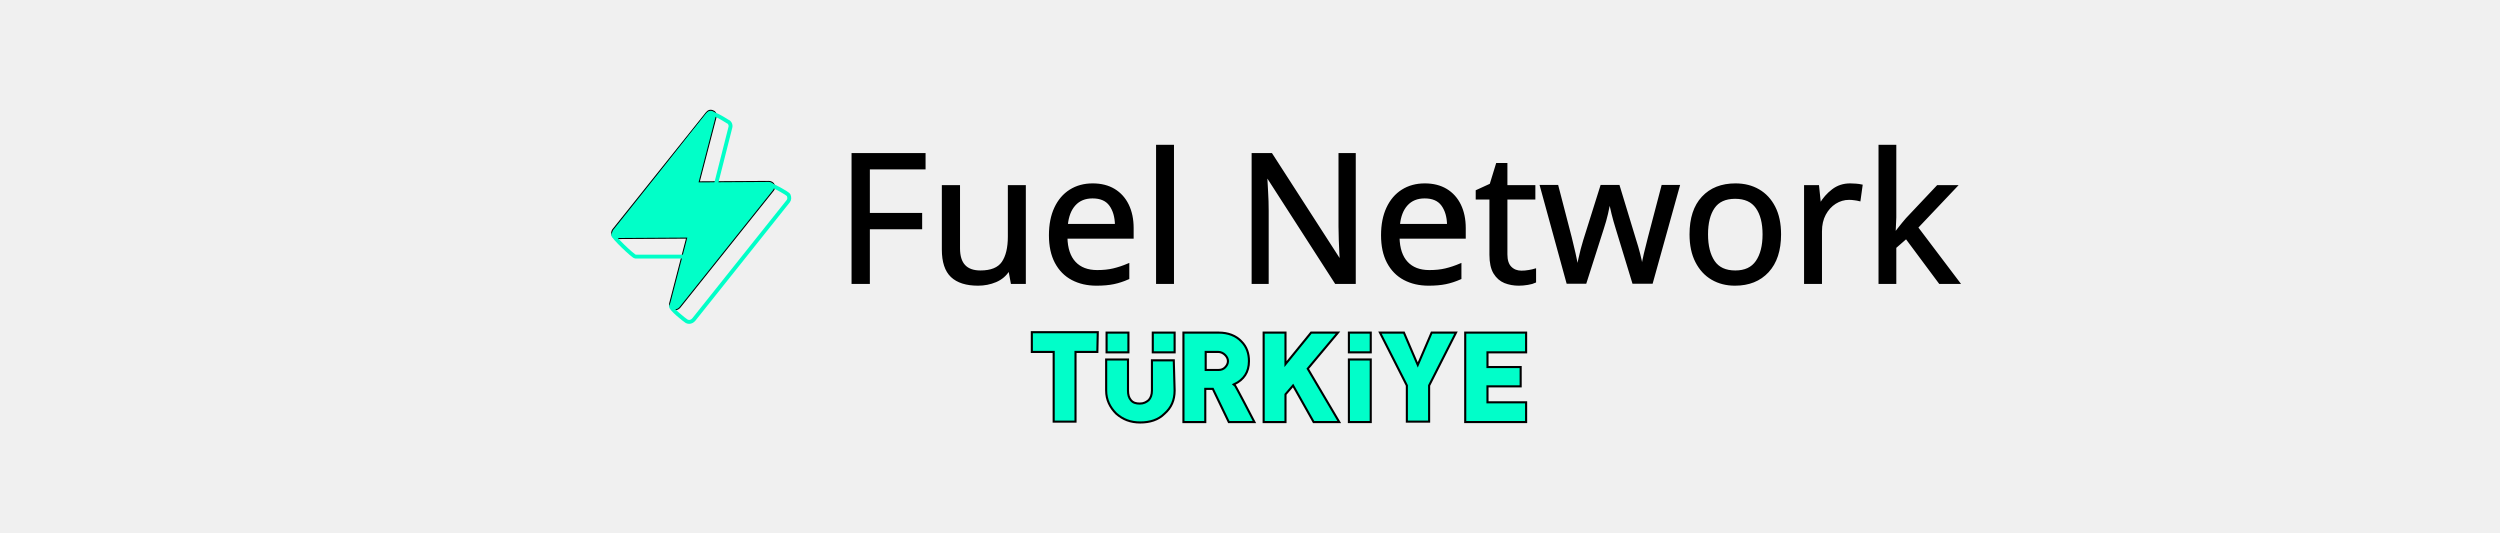
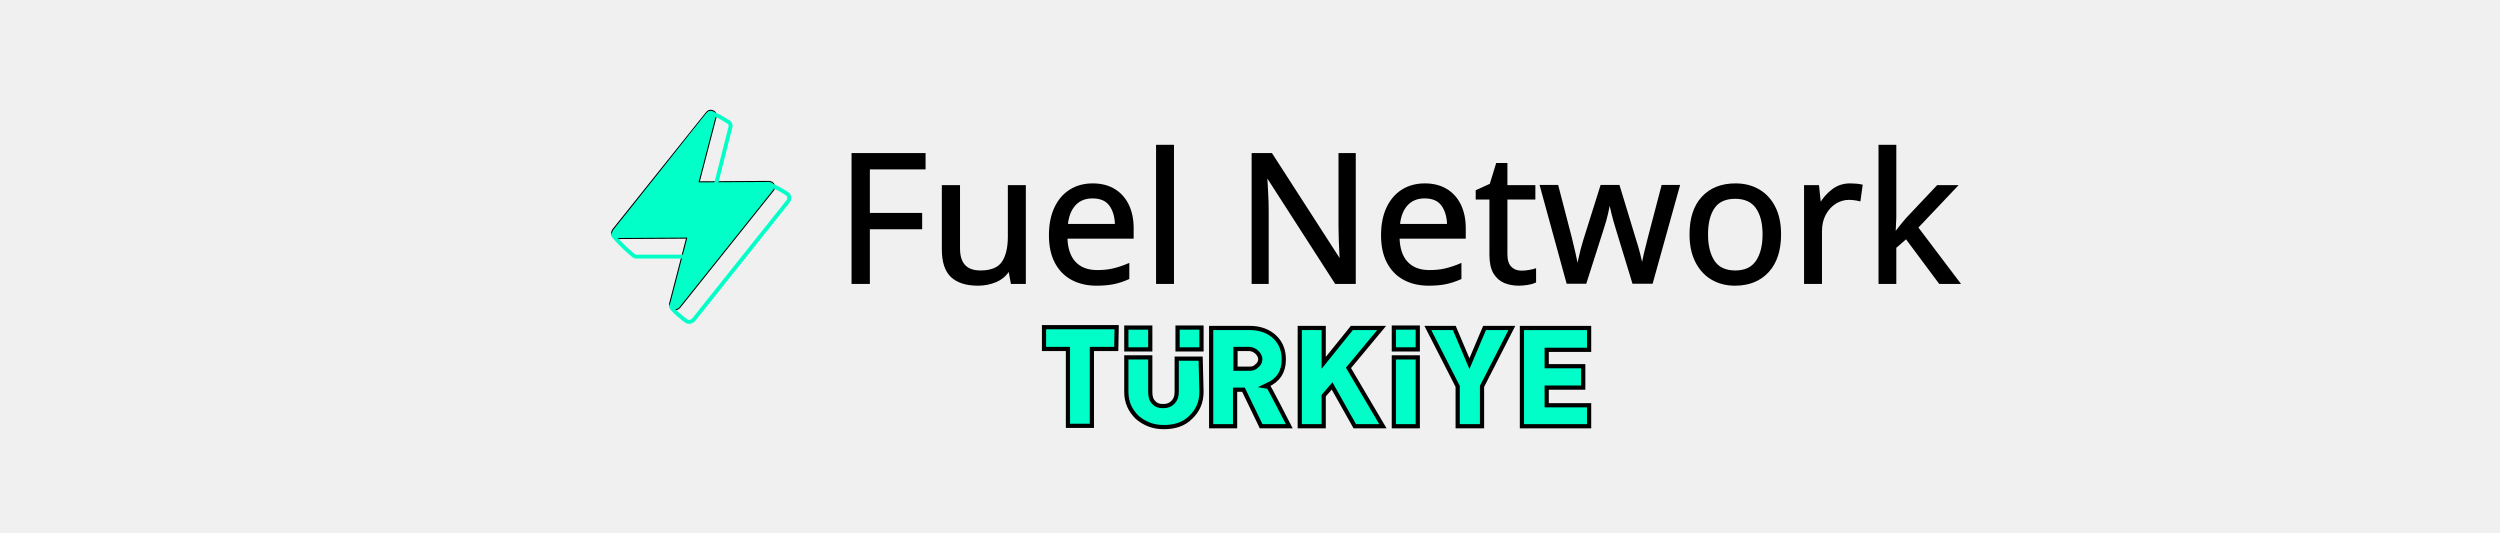
<svg xmlns="http://www.w3.org/2000/svg" version="1.1" id="Layer_1" x="0px" y="0px" viewBox="0 0 595.3 126.9" style="enable-background:new 0 0 595.3 126.9;" xml:space="preserve">
  <style type="text/css">
- 	.st0{fill:#01FEC9;stroke:#000000;stroke-width:0.5;stroke-miterlimit:10;}
+ 	.st0{fill:#01FEC9;stroke:#000000;stroke-miterlimit:10;}
	.st1{display:none;fill:#FF0420;}
	.st2{display:none;fill:#FFFFFF;}
	.st3{display:none;fill:url(#SVGID_1_);}
- 	.st4{display:none;fill:url(#SVGID_00000109019061951051797920000005899493782612233378_);}
+ 	.st4{display:none;fill:url(#SVGID_00000124162876098285392020000005922380223559848120_);}
	.st5{display:none;fill-rule:evenodd;clip-rule:evenodd;fill:#FFFFFF;}
- 	.st6{display:none;fill:url(#SVGID_00000093169086536863636030000002004852799139003270_);}
- 	.st7{display:none;fill:url(#SVGID_00000005983671241520189970000010378974381405783208_);}
- 	.st8{display:none;fill:url(#SVGID_00000125579320263522378570000017818065926209284022_);}
- 	.st9{display:none;fill:url(#SVGID_00000120548190909389835880000012282122989796576436_);}
+ 	.st6{display:none;fill:url(#SVGID_00000142887315380025475500000004891092810517834368_);}
+ 	.st7{display:none;fill:url(#SVGID_00000041987602074913065760000002151491527489817257_);}
+ 	.st8{display:none;fill:url(#SVGID_00000148649439398291551690000002007264302383095716_);}
+ 	.st9{display:none;fill:url(#SVGID_00000175315143496866979160000013311488698268978095_);}
	.st10{display:none;fill:none;stroke:#2D2D3D;stroke-width:2;}
	.st11{fill:#01FFC8;stroke:#000000;stroke-width:0.25;}
	.st12{fill:none;stroke:#01FFC8;stroke-width:0.931;}
	.st13{stroke:#000000;stroke-width:0.5;stroke-miterlimit:10;}
	.st14{font-family:'FONTSPRINGDEMO-BiennaleBoldRegular';}
	.st15{font-size:42.933px;}
</style>
  <g>
    <g>
-       <path class="st0" d="M261.3,83.8h-5.2v16.6h-5.2V83.8h-5.2v-4.7h15.7L261.3,83.8L261.3,83.8L261.3,83.8z" />
-       <path class="st0" d="M279.7,93c0,2.3-0.8,4.1-2.4,5.5c-1.5,1.5-3.5,2.1-5.8,2.1s-4.1-0.7-5.7-2.1c-1.5-1.5-2.4-3.3-2.4-5.5v-7.4    h5.2V93c0,1,0.2,1.7,0.7,2.3c0.5,0.6,1.2,0.8,2.1,0.8s1.5-0.3,2.1-0.8c0.5-0.5,0.8-1.3,0.8-2.3v-7.2h5.2L279.7,93L279.7,93z" />
-       <path class="st0" d="M298.7,100.5h-6.1l-3.8-7.9H287v7.9h-5.2V79.2h8.4c2.2,0,4.1,0.7,5.4,2.1c1.3,1.3,1.8,2.9,1.8,4.7    c0,2.6-1.2,4.4-3.5,5.5C294.1,91.6,298.7,100.5,298.7,100.5z M292.4,86c0-0.5-0.2-1-0.7-1.5c-0.4-0.4-1-0.7-1.6-0.7h-3v4.3h3    c0.7,0,1.2-0.2,1.6-0.6C292.1,87.1,292.4,86.6,292.4,86z" />
-       <path class="st0" d="M318.9,100.5h-6.1l-4.9-8.7l-1.8,2.1v6.6h-5.2V79.2h5.2v7.5l6.1-7.5h6.4l-7.2,8.6L318.9,100.5L318.9,100.5    L318.9,100.5z" />
-       <path class="st0" d="M326.4,100.5h-5.2V85.6h5.2V100.5z" />
-       <path class="st0" d="M326.4,83.9h-5.2v-4.7h5.2V83.9z" />
-       <path class="st0" d="M279.7,83.9h-5.2v-4.7h5.2V83.9z" />
-       <path class="st0" d="M268.7,83.9h-5.2v-4.7h5.2V83.9z" />
-       <path class="st0" d="M346.7,79.2l-6.4,12.6v8.6H335v-8.6l-6.4-12.6h5.7l3.3,7.7l3.3-7.7H346.7L346.7,79.2z" />
-       <path class="st0" d="M363.4,100.5h-14.5V79.2h14.5v4.7h-9.2v3.5h7.9V92h-7.9v3.8h9.2V100.5L363.4,100.5L363.4,100.5z" />
+       <path class="st0" d="M265.8,83.1H260v18.3h-5.7V83.1h-5.7v-5.2h17.3L265.8,83.1L265.8,83.1L265.8,83.1z" />
+       <path class="st0" d="M286.1,93.3c0,2.5-0.9,4.5-2.6,6.1c-1.7,1.7-3.9,2.3-6.4,2.3s-4.5-0.8-6.3-2.3c-1.7-1.7-2.6-3.6-2.6-6.1v-8.2    h5.7v8.2c0,1.1,0.2,1.9,0.8,2.5c0.6,0.7,1.3,0.9,2.3,0.9s1.7-0.3,2.3-0.9c0.6-0.6,0.9-1.4,0.9-2.5v-7.9h5.7L286.1,93.3L286.1,93.3    z" />
+       <path class="st0" d="M307,101.5h-6.7l-4.2-8.7h-2v8.7h-5.7V78.1h9.3c2.4,0,4.5,0.8,6,2.3c1.4,1.4,2,3.2,2,5.2    c0,2.9-1.3,4.9-3.9,6.1C302,91.7,307,101.5,307,101.5z M300.1,85.6c0-0.6-0.2-1.1-0.8-1.7c-0.4-0.4-1.1-0.8-1.8-0.8h-3.3v4.7h3.3    c0.8,0,1.3-0.2,1.8-0.7C299.7,86.8,300.1,86.2,300.1,85.6z" />
+       <path class="st0" d="M329.3,101.5h-6.7l-5.4-9.6l-2,2.3v7.3h-5.7V78.1h5.7v8.3l6.7-8.3h7.1l-7.9,9.5L329.3,101.5L329.3,101.5    L329.3,101.5z" />
+       <path class="st0" d="M337.6,101.5h-5.7V85.1h5.7V101.5z" />
+       <path class="st0" d="M337.6,83.2h-5.7v-5.2h5.7V83.2z" />
+       <path class="st0" d="M286.1,83.2h-5.7v-5.2h5.7V83.2z" />
+       <path class="st0" d="M273.9,83.2h-5.7v-5.2h5.7V83.2z" />
+       <path class="st0" d="M360,78.1L352.9,92v9.5h-5.8V92L340,78.1h6.3l3.6,8.5l3.6-8.5H360L360,78.1z" />
+       <path class="st0" d="M378.4,101.5h-16V78.1h16v5.2h-10.1v3.9h8.7v5.1h-8.7v4.2h10.1V101.5L378.4,101.5L378.4,101.5z" />
    </g>
  </g>
  <path class="st1" d="M124.7,76.1c-3,0-5.4-0.7-7.3-2.1s-2.8-3.5-2.8-6.1c0-0.6,0.1-1.2,0.2-2c0.3-1.8,0.8-4,1.4-6.5  c1.7-6.9,6.1-10.4,13.2-10.4c1.9,0,3.7,0.3,5.2,1c1.5,0.6,2.7,1.6,3.6,2.9c0.9,1.2,1.3,2.8,1.3,4.5c0,0.5-0.1,1.2-0.2,2  c-0.4,2.2-0.8,4.4-1.4,6.5c-0.9,3.4-2.4,6-4.6,7.7C131.2,75.2,128.3,76.1,124.7,76.1L124.7,76.1z M125.2,70.6c1.4,0,2.6-0.4,3.6-1.2  c1-0.8,1.7-2.1,2.1-3.8c0.6-2.4,1-4.4,1.3-6.2c0.1-0.5,0.1-1.1,0.1-1.6c0-2.3-1.2-3.4-3.6-3.4c-1.4,0-2.6,0.4-3.6,1.2  s-1.7,2.1-2.1,3.8s-0.9,3.7-1.4,6.2c-0.1,0.5-0.2,1-0.2,1.6C121.6,69.5,122.8,70.6,125.2,70.6L125.2,70.6L125.2,70.6z" />
  <path class="st1" d="M143.2,75.7c-0.3,0-0.5-0.1-0.6-0.3c-0.1-0.2-0.2-0.4-0.1-0.7l5.2-24.5c0.1-0.3,0.2-0.5,0.4-0.7  s0.5-0.3,0.7-0.3h10c2.8,0,5,0.6,6.7,1.7c1.7,1.2,2.6,2.8,2.6,5c0,0.6-0.1,1.3-0.2,2c-0.6,2.9-1.9,5-3.8,6.4  c-1.9,1.4-4.5,2.1-7.8,2.1h-5.1l-1.7,8.2c-0.1,0.3-0.2,0.5-0.4,0.7s-0.5,0.3-0.7,0.3L143.2,75.7L143.2,75.7z M156.6,61.3  c1.1,0,2-0.3,2.8-0.9c0.8-0.6,1.3-1.4,1.6-2.5c0.1-0.4,0.1-0.8,0.1-1.1c0-0.7-0.2-1.3-0.6-1.7c-0.4-0.4-1.1-0.6-2.2-0.6h-4.5  l-1.4,6.7L156.6,61.3L156.6,61.3z" />
  <path class="st1" d="M176.6,75.7c-0.3,0-0.5-0.1-0.6-0.3c-0.1-0.2-0.2-0.4-0.1-0.7l4.2-19.5h-6.7c-0.3,0-0.5-0.1-0.6-0.3  s-0.2-0.4-0.1-0.7l0.9-4c0.1-0.3,0.2-0.5,0.4-0.7s0.5-0.3,0.7-0.3H195c0.3,0,0.5,0.1,0.6,0.3s0.1,0.3,0.1,0.5c0,0.1,0,0.2,0,0.2  l-0.9,4c-0.1,0.3-0.2,0.5-0.4,0.7s-0.4,0.3-0.7,0.3H187l-4.2,19.5c-0.1,0.3-0.2,0.5-0.4,0.7s-0.5,0.3-0.7,0.3H176.6z" />
  <path class="st1" d="M196.5,75.7c-0.3,0-0.5-0.1-0.6-0.3c-0.1-0.2-0.2-0.4-0.1-0.7l5.2-24.5c0.1-0.3,0.2-0.5,0.4-0.7  s0.5-0.3,0.7-0.3h5.1c0.3,0,0.5,0.1,0.6,0.3s0.1,0.3,0.1,0.5c0,0.1,0,0.2,0,0.2l-5.2,24.5c-0.1,0.3-0.2,0.5-0.4,0.7  s-0.5,0.3-0.7,0.3H196.5z" />
  <path class="st1" d="M210.8,75.7c-0.3,0-0.5-0.1-0.6-0.3c-0.1-0.2-0.2-0.4-0.1-0.7l5.2-24.5c0.1-0.3,0.2-0.5,0.4-0.7  s0.5-0.3,0.8-0.3h4.1c0.6,0,1,0.3,1.2,0.8l4.1,11.9L235,50c0.1-0.2,0.3-0.4,0.5-0.6c0.2-0.2,0.6-0.3,0.9-0.3h4.1  c0.3,0,0.5,0.1,0.6,0.3s0.1,0.3,0.1,0.5c0,0.1,0,0.2,0,0.2L236,74.8c-0.1,0.3-0.2,0.5-0.4,0.7s-0.5,0.3-0.7,0.3h-4.6  c-0.3,0-0.5-0.1-0.6-0.3c-0.1-0.2-0.2-0.4-0.1-0.7l2.9-13.9l-5.8,7.6c-0.2,0.3-0.5,0.5-0.7,0.6s-0.5,0.2-0.8,0.2h-2  c-0.5,0-0.9-0.3-1.1-0.9l-2.7-8l-3,14.2c-0.1,0.3-0.2,0.5-0.4,0.7s-0.5,0.3-0.7,0.3L210.8,75.7L210.8,75.7z" />
  <path class="st1" d="M244.1,75.7c-0.3,0-0.5-0.1-0.6-0.3c-0.1-0.2-0.2-0.4-0.1-0.7l5.2-24.5c0.1-0.3,0.2-0.5,0.4-0.7  s0.5-0.3,0.7-0.3h5.1c0.3,0,0.5,0.1,0.6,0.3s0.1,0.3,0.1,0.5c0,0.1,0,0.2,0,0.2l-5.2,24.5c-0.1,0.3-0.2,0.5-0.4,0.7  s-0.5,0.3-0.7,0.3H244.1z" />
  <path class="st1" d="M267.7,76.1c-2.2,0-4.1-0.3-5.7-0.9s-2.7-1.4-3.5-2.4s-1.2-2.1-1.2-3.3c0-0.2,0-0.5,0.1-0.9  c0-0.2,0.1-0.4,0.3-0.6c0.2-0.2,0.4-0.2,0.6-0.2h4.8c0.3,0,0.5,0.1,0.7,0.2s0.4,0.3,0.5,0.5c0.2,0.7,0.6,1.2,1.2,1.6  s1.5,0.6,2.7,0.6c1.4,0,2.6-0.2,3.5-0.7c0.9-0.4,1.4-1.1,1.6-1.8c0-0.1,0-0.2,0-0.4c0-0.6-0.4-1.1-1.2-1.5c-0.8-0.4-2.2-0.8-4.3-1.3  c-2.4-0.5-4.3-1.3-5.5-2.4c-1.2-1.1-1.9-2.5-1.9-4.2c0-0.6,0.1-1.2,0.2-1.8c0.5-2.3,1.7-4.2,3.7-5.5s4.6-2,7.8-2  c1.9,0,3.6,0.3,5.1,1s2.6,1.5,3.4,2.6c0.8,1,1.2,2.1,1.2,3.1c0,0.3,0,0.5,0,0.6c0,0.2-0.2,0.4-0.3,0.6c-0.1,0.2-0.3,0.2-0.6,0.2h-5  c-0.5,0-0.9-0.2-1.1-0.6c0-0.6-0.3-1.1-0.9-1.5s-1.3-0.6-2.3-0.6c-1.1,0-2,0.2-2.8,0.6c-0.7,0.4-1.1,1-1.3,1.8c0,0.1,0,0.3,0,0.5  c0,0.6,0.4,1.1,1,1.5c0.7,0.4,2,0.8,3.8,1.2c2.8,0.5,4.9,1.3,6.1,2.4c1.3,1,2,2.4,2,4.1c0,0.6-0.1,1.2-0.2,1.9  c-0.5,2.6-1.9,4.5-4,5.8C274.1,75.4,271.2,76.1,267.7,76.1L267.7,76.1L267.7,76.1z" />
  <path class="st1" d="M285.4,75.7c-0.3,0-0.5-0.1-0.6-0.3c-0.1-0.2-0.2-0.4-0.1-0.7l5.2-24.5c0-0.3,0.2-0.5,0.4-0.7  c0.2-0.2,0.5-0.3,0.8-0.3h4.1c0.6,0,1,0.3,1.2,0.8l4.1,11.9l9.1-11.9c0.1-0.2,0.3-0.4,0.5-0.6c0.2-0.2,0.5-0.3,0.9-0.3h4.1  c0.3,0,0.5,0.1,0.6,0.3s0.1,0.3,0.1,0.5c0,0.1,0,0.2,0,0.2l-5.2,24.5c0,0.3-0.2,0.5-0.4,0.7c-0.2,0.2-0.5,0.3-0.7,0.3h-4.6  c-0.3,0-0.5-0.1-0.6-0.3c-0.1-0.2-0.2-0.4-0.1-0.7l2.9-13.9l-5.8,7.6c-0.2,0.3-0.5,0.5-0.7,0.6s-0.5,0.2-0.8,0.2h-2  c-0.5,0-0.9-0.3-1.1-0.9l-2.7-8l-3,14.2c0,0.3-0.2,0.5-0.4,0.7c-0.2,0.2-0.5,0.3-0.7,0.3L285.4,75.7L285.4,75.7z" />
  <path class="st2" d="M297.4,43.2l-26.2,37.5h8l26.3-37.5C305.5,43.2,297.4,43.2,297.4,43.2z" />
  <linearGradient id="SVGID_1_" gradientUnits="userSpaceOnUse" x1="277.408" y1="20.267" x2="288.442" y2="33.587" gradientTransform="matrix(1 0 0 1 0 26)">
    <stop offset="0" style="stop-color:#FFFFFF" />
    <stop offset="1" style="stop-color:#FFFFFF;stop-opacity:0.55" />
  </linearGradient>
  <path class="st3" d="M280.1,43.2l7.7,11.1l-4,6l-11.9-17.1C271.9,43.2,280.1,43.2,280.1,43.2z" />
-   <linearGradient id="SVGID_00000010292506251866194540000002421784727203799429_" gradientUnits="userSpaceOnUse" x1="300.347" y1="51.677" x2="286.79" y2="33.402" gradientTransform="matrix(1 0 0 1 0 26)">
+   <linearGradient id="SVGID_00000097495078164003169000000013030207706395595663_" gradientUnits="userSpaceOnUse" x1="300.347" y1="51.677" x2="286.79" y2="33.402" gradientTransform="matrix(1 0 0 1 0 26)">
    <stop offset="0" style="stop-color:#6966FF" />
    <stop offset="1" style="stop-color:#6966FF;stop-opacity:0.36" />
  </linearGradient>
-   <path style="display:none;fill:url(#SVGID_00000010292506251866194540000002421784727203799429_);" d="M298.2,80.8l-8.5-12.2l4-5.9  l12.6,18.1H298.2z" />
+   <path style="display:none;fill:url(#SVGID_00000097495078164003169000000013030207706395595663_);" d="M298.2,80.8l-8.5-12.2l4-5.9  l12.6,18.1H298.2z" />
  <path class="st5" d="M261.8,43.2h7v37.5h-7v-1.4c-2,1.1-4.4,1.7-6.8,1.7c-7.9,0-14.3-6.4-14.3-14.2s6.4-14.2,14.3-14.2  c2.5,0,4.8,0.6,6.8,1.7V43.2z M254.9,74.9c4.5,0,8.1-3.6,8.1-8s-3.6-8-8.1-8s-8.1,3.6-8.1,8C246.8,71.3,250.4,74.9,254.9,74.9z" />
  <path class="st2" d="M241.4,43.2l-26.2,37.5h8.2l26.1-37.5C249.5,43.2,241.4,43.2,241.4,43.2z" />
-   <linearGradient id="SVGID_00000093878187001879915680000009782397107324900521_" gradientUnits="userSpaceOnUse" x1="220.639" y1="20.461" x2="232.077" y2="34.448" gradientTransform="matrix(1 0 0 1 0 26)">
+   <linearGradient id="SVGID_00000138564417829811163430000017903409135045107848_" gradientUnits="userSpaceOnUse" x1="220.639" y1="20.461" x2="232.077" y2="34.448" gradientTransform="matrix(1 0 0 1 0 26)">
    <stop offset="0" style="stop-color:#FFFFFF" />
    <stop offset="1" style="stop-color:#FFFFFF;stop-opacity:0.55" />
  </linearGradient>
-   <path style="display:none;fill:url(#SVGID_00000093878187001879915680000009782397107324900521_);" d="M223.4,43.2l8.2,11.4  l-4.5,6.4l-12.2-17.8H223.4z" />
+   <path style="display:none;fill:url(#SVGID_00000138564417829811163430000017903409135045107848_);" d="M223.4,43.2l8.2,11.4  l-4.5,6.4l-12.2-17.8H223.4z" />
  <path class="st5" d="M205.8,43.2h7v37.5h-7v-1.4c-2,1.1-4.4,1.7-6.8,1.7c-7.9,0-14.3-6.4-14.3-14.2s6.4-14.2,14.3-14.2  c2.5,0,4.8,0.6,6.8,1.7V43.2z M198.9,74.9c4.5,0,8.1-3.6,8.1-8s-3.6-8-8.1-8s-8.1,3.6-8.1,8C190.8,71.3,194.5,74.9,198.9,74.9z" />
-   <linearGradient id="SVGID_00000124881569288680538430000012069399941545754755_" gradientUnits="userSpaceOnUse" x1="157.39" y1="8.435" x2="147.731" y2="48.59" gradientTransform="matrix(1 0 0 1 0 26)">
+   <linearGradient id="SVGID_00000044177987908205916110000017306023160797969083_" gradientUnits="userSpaceOnUse" x1="157.39" y1="8.435" x2="147.731" y2="48.59" gradientTransform="matrix(1 0 0 1 0 26)">
    <stop offset="0" style="stop-color:#2C2C3D" />
    <stop offset="1" style="stop-color:#1A1A27" />
  </linearGradient>
-   <path style="display:none;fill:url(#SVGID_00000124881569288680538430000012069399941545754755_);" d="M139.4,41.4h23.2  c4.4,0,8,3.6,8,8v23.2c0,4.4-3.6,8-8,8h-23.2c-4.4,0-8-3.6-8-8V49.4C131.4,45,135,41.4,139.4,41.4z" />
+   <path style="display:none;fill:url(#SVGID_00000044177987908205916110000017306023160797969083_);" d="M139.4,41.4h23.2  c4.4,0,8,3.6,8,8v23.2c0,4.4-3.6,8-8,8h-23.2c-4.4,0-8-3.6-8-8V49.4C131.4,45,135,41.4,139.4,41.4z" />
  <path class="st2" d="M156.2,50.5L140.9,72h4.7L161,50.5H156.2z" />
-   <linearGradient id="SVGID_00000137819983212667138400000004881702792438695045_" gradientUnits="userSpaceOnUse" x1="144.583" y1="26.185" x2="150.879" y2="33.92" gradientTransform="matrix(1 0 0 1 0 26)">
+   <linearGradient id="SVGID_00000150818646210485172390000017778614436269270452_" gradientUnits="userSpaceOnUse" x1="144.583" y1="26.185" x2="150.879" y2="33.92" gradientTransform="matrix(1 0 0 1 0 26)">
    <stop offset="0" style="stop-color:#FFFFFF" />
    <stop offset="1" style="stop-color:#FFFFFF;stop-opacity:0.55" />
  </linearGradient>
-   <path style="display:none;fill:url(#SVGID_00000137819983212667138400000004881702792438695045_);" d="M146.1,50.5l4.5,6.3l-2.3,3.5  l-6.9-9.8H146.1z" />
-   <linearGradient id="SVGID_00000149375351435356485490000009208974451317775507_" gradientUnits="userSpaceOnUse" x1="157.791" y1="44.286" x2="150.07" y2="33.693" gradientTransform="matrix(1 0 0 1 0 26)">
+   <path style="display:none;fill:url(#SVGID_00000150818646210485172390000017778614436269270452_);" d="M146.1,50.5l4.5,6.3l-2.3,3.5  l-6.9-9.8H146.1z" />
+   <linearGradient id="SVGID_00000005238024149458548270000001431217991662598038_" gradientUnits="userSpaceOnUse" x1="157.791" y1="44.286" x2="150.07" y2="33.693" gradientTransform="matrix(1 0 0 1 0 26)">
    <stop offset="0" style="stop-color:#6966FF" />
    <stop offset="1" style="stop-color:#6966FF;stop-opacity:0.36" />
  </linearGradient>
-   <path style="display:none;fill:url(#SVGID_00000149375351435356485490000009208974451317775507_);" d="M156.6,72l-5-7l2.3-3.4  l7.3,10.4H156.6z" />
+   <path style="display:none;fill:url(#SVGID_00000005238024149458548270000001431217991662598038_);" d="M156.6,72l-5-7l2.3-3.4  l7.3,10.4H156.6z" />
  <path class="st10" d="M139.4,41.4h23.2c4.4,0,8,3.6,8,8v23.2c0,4.4-3.6,8-8,8h-23.2c-4.4,0-8-3.6-8-8V49.4  C131.4,45,135,41.4,139.4,41.4z" />
  <g>
    <path class="st11" d="M183.1,43.2c0.5,0,1,0.3,1.2,0.7c0.2,0.5,0.2,1-0.1,1.4l-22.3,27.9c-0.2,0.2-0.3,0.3-0.5,0.4   c-0.4,0.2-0.8,0.2-1.2,0c-0.5-0.3-0.9-0.9-0.7-1.5l4-15.4L147,56.8c-0.5,0-1-0.3-1.2-0.7s-0.2-1,0.1-1.4l22.3-27.9   c0.4-0.5,1-0.7,1.6-0.4c0.6,0.2,0.9,0.9,0.7,1.5l-4,15.4L183.1,43.2z" />
  </g>
  <g>
    <path class="st12" d="M183.1,43.9c0.5,0,4.5,2.1,4.7,2.6s0.2,1-0.1,1.4l-22.5,28.2c-0.2,0.2-0.3,0.3-0.5,0.4   c-0.4,0.2-0.8,0.2-1.2,0c-0.5-0.3-3.9-3-3.7-3.6l7.3-11.8h-15.8c-0.5,0-5.5-4.8-5.3-5.2c10.6-13.5,18.1-23.1,22.6-28.7   c0.7-0.9,4.1,1.4,4.6,1.7c0.6,0.2,0.9,0.9,0.7,1.5L170,45.8L183.1,43.9z" />
  </g>
  <text transform="matrix(1 0 0 1 198.8495 67.3554)" class="st13 st14 st15">Fuel Network</text>
</svg>
